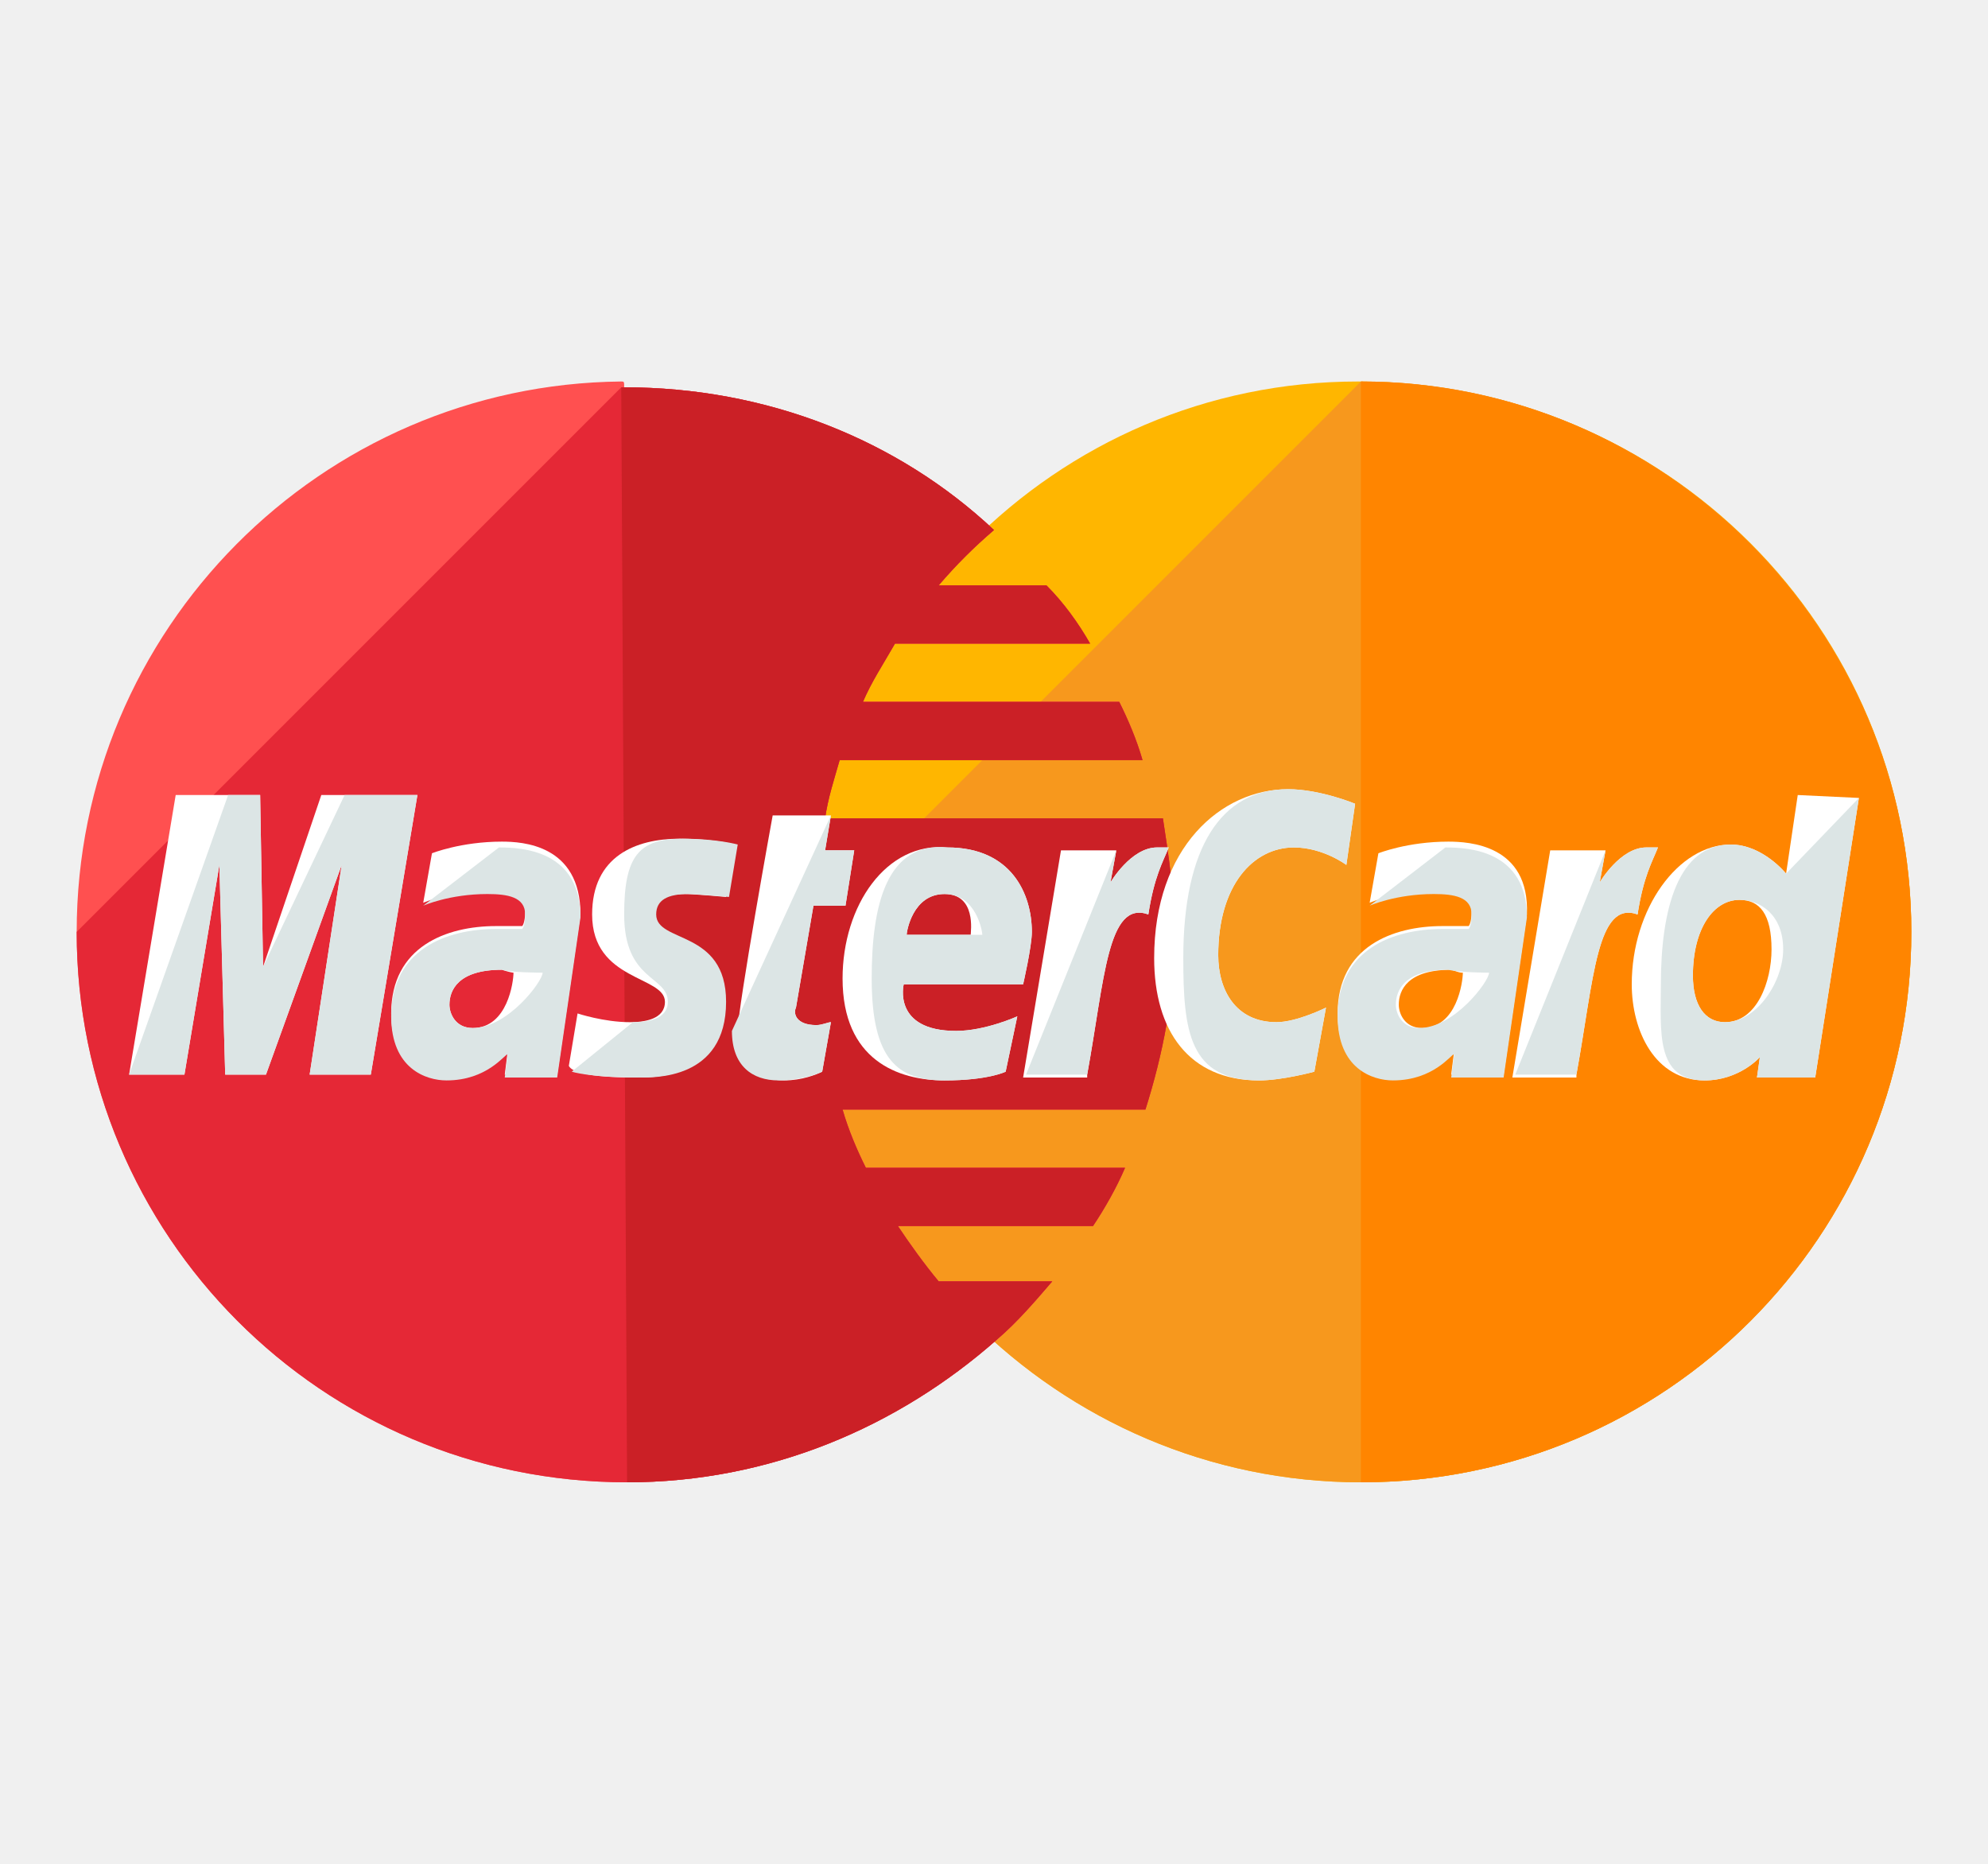
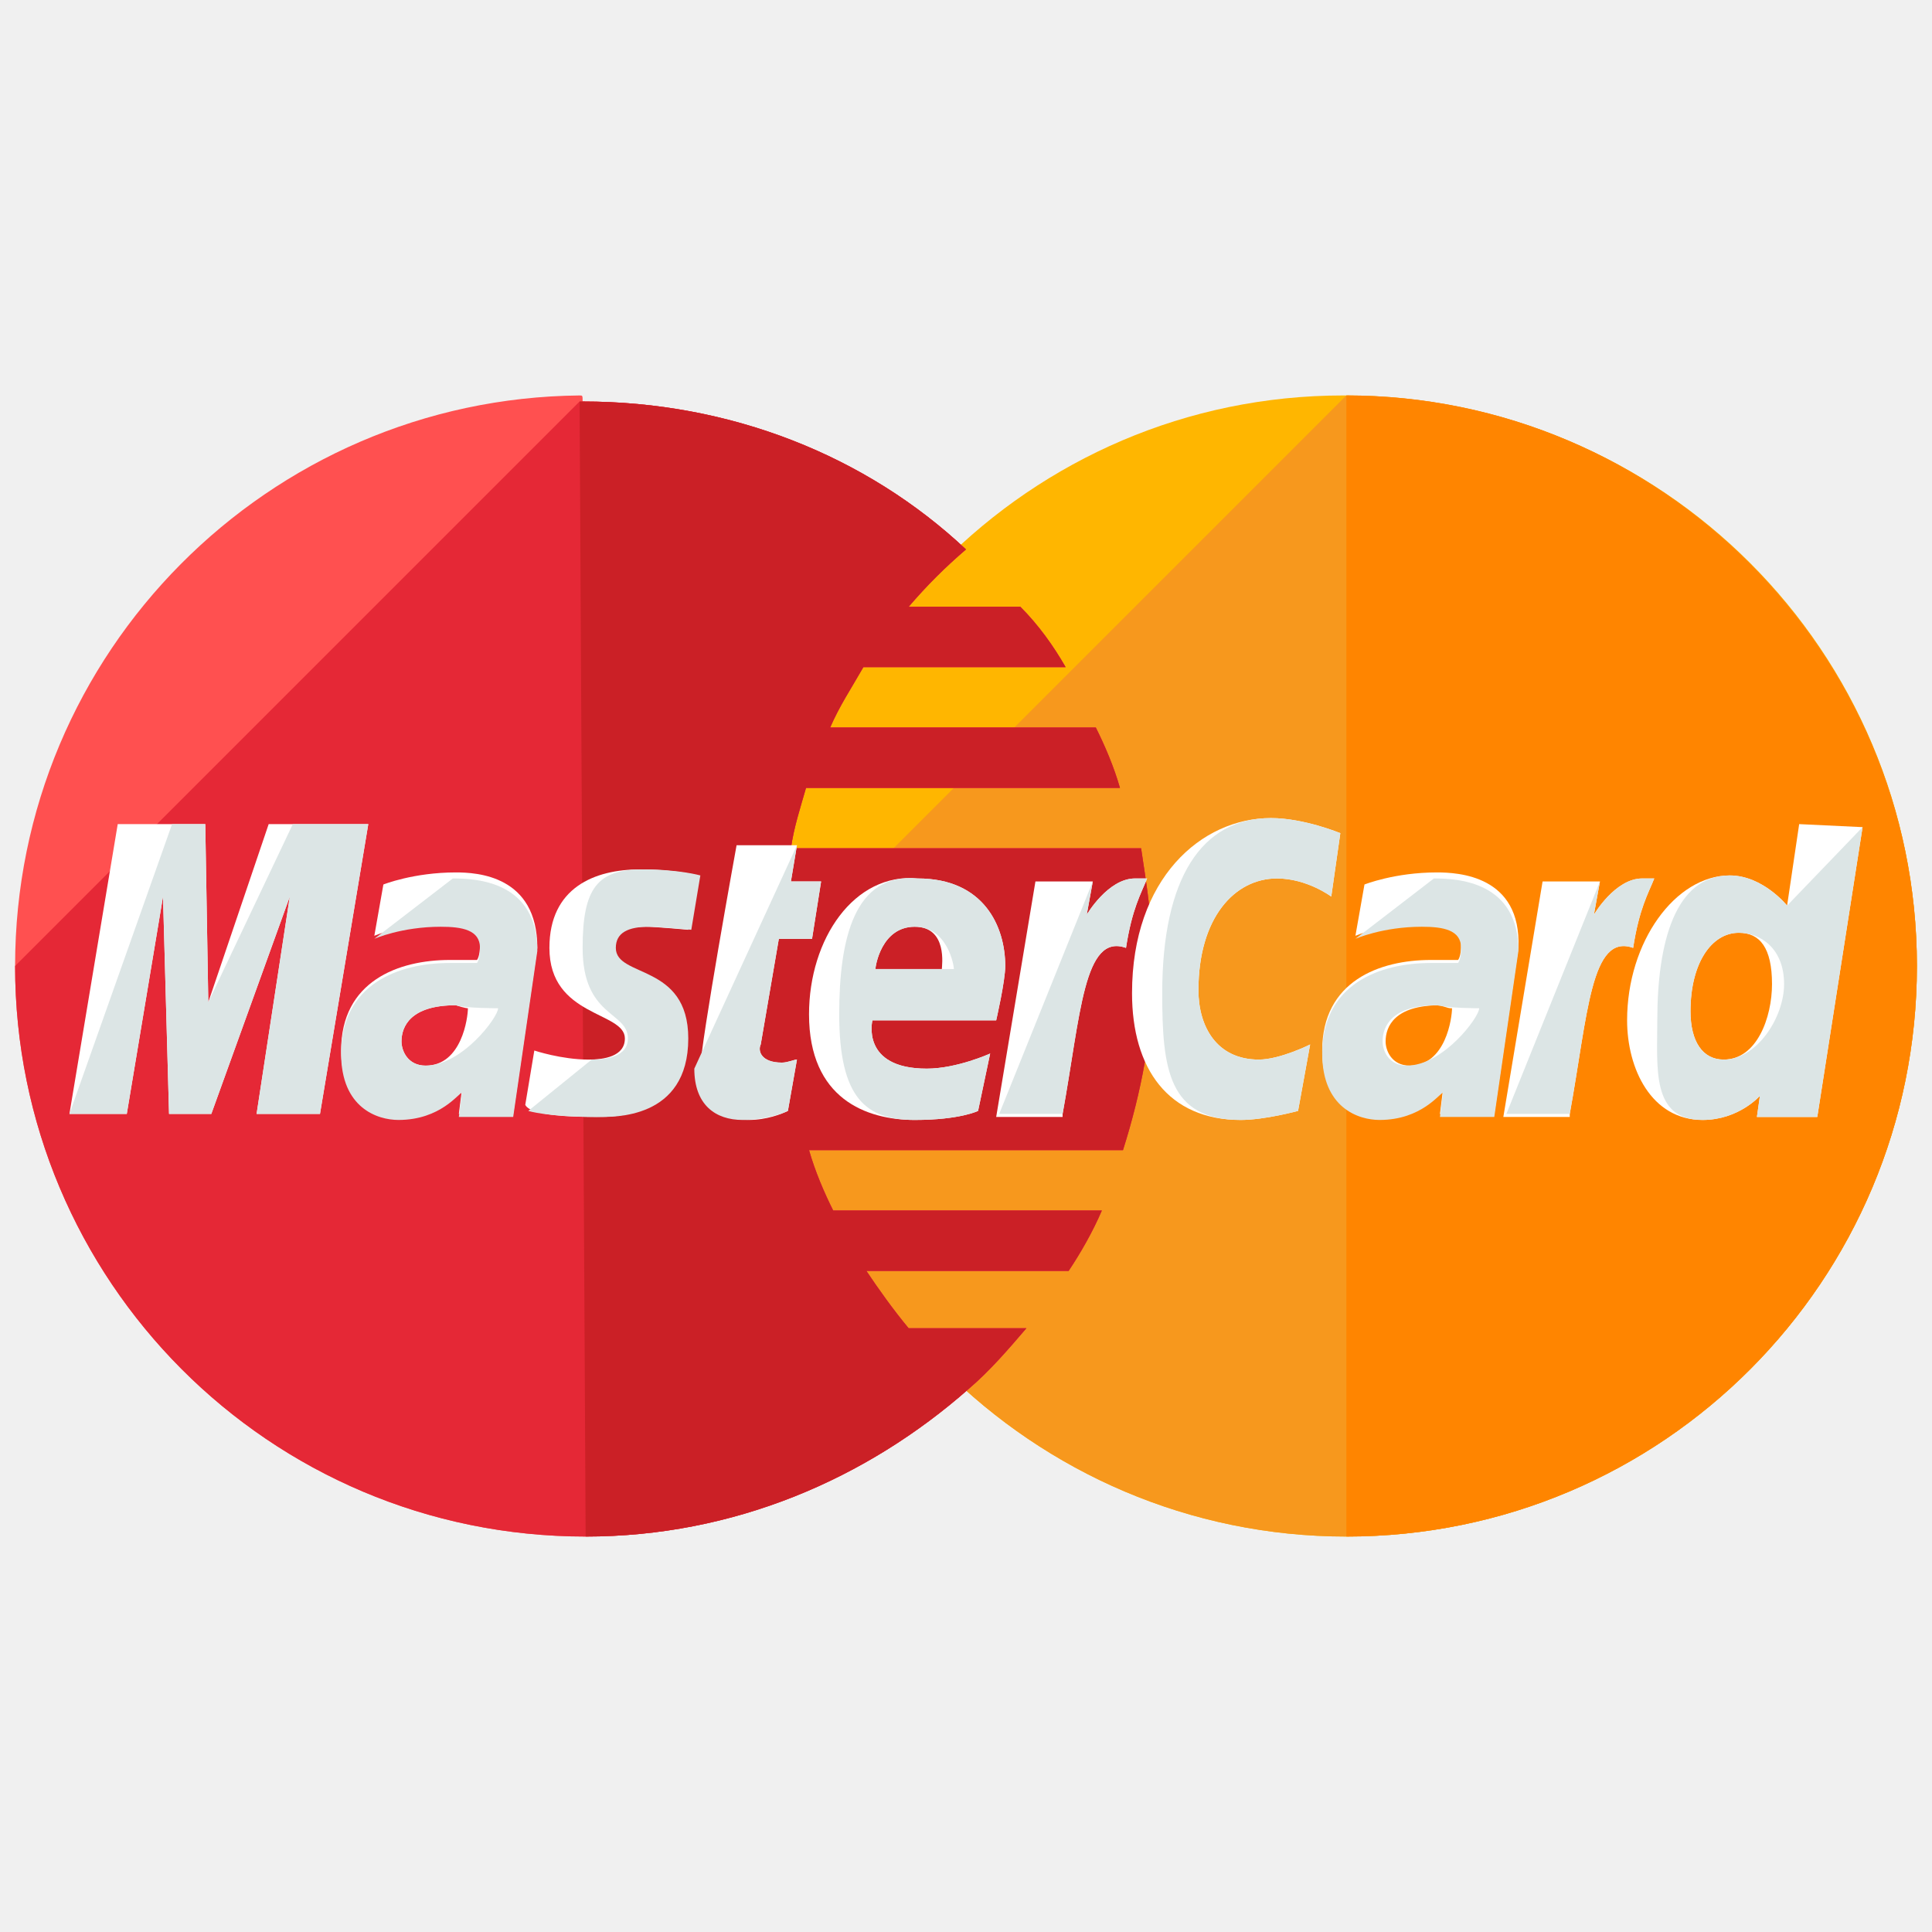
- <svg xmlns="http://www.w3.org/2000/svg" enable-background="new 0 0 64 64" height="60px" id="Layer_1" version="1.1" viewBox="0 0 64 64" width="64px" xml:space="preserve">
+ <svg xmlns="http://www.w3.org/2000/svg" enable-background="new 0 0 64 64" height="45px" id="Layer_1" version="1.1" viewBox="0 0 64 64" width="45px" xml:space="preserve">
  <g>
    <g>
      <g>
        <path d="M63.5,32c0,10.4-8.4,18.9-18.9,18.9c-10.4,0-18.9-8.5-18.9-18.9v0c0-10.4,8.4-18.9,18.8-18.9     C55.1,13.1,63.5,21.6,63.5,32C63.5,32,63.5,32,63.5,32z" fill="#FFB600" />
      </g>
    </g>
    <g>
      <g>
        <path d="M44.6,13.1c10.4,0,18.9,8.5,18.9,18.9c0,0,0,0,0,0c0,10.4-8.4,18.9-18.9,18.9c-10.4,0-18.9-8.5-18.9-18.9     " fill="#F7981D" />
      </g>
    </g>
    <g>
      <g>
        <path d="M44.6,13.1c10.4,0,18.9,8.5,18.9,18.9c0,0,0,0,0,0c0,10.4-8.4,18.9-18.9,18.9" fill="#FF8500" />
      </g>
    </g>
    <g>
      <g>
        <path d="M19.2,13.1C8.9,13.2,0.5,21.6,0.5,32c0,10.4,8.4,18.9,18.9,18.9c4.9,0,9.3-1.9,12.7-4.9l0,0h0     c0.7-0.6,1.3-1.3,1.9-2h-3.9c-0.5-0.6-1-1.3-1.4-1.9h6.7c0.4-0.6,0.8-1.3,1.1-2h-8.9c-0.3-0.6-0.6-1.3-0.8-2h10.4     c0.6-1.9,1-3.9,1-6c0-1.4-0.2-2.7-0.4-4H26.2c0.1-0.7,0.3-1.3,0.5-2h10.4c-0.2-0.7-0.5-1.4-0.8-2h-8.8c0.3-0.7,0.7-1.3,1.1-2h6.7     c-0.4-0.7-0.9-1.4-1.5-2h-3.7c0.6-0.7,1.2-1.3,1.9-1.9c-3.3-3.1-7.8-4.9-12.7-4.9C19.3,13.1,19.3,13.1,19.2,13.1z" fill="#FF5050" />
      </g>
    </g>
    <g>
      <g>
        <path d="M0.5,32c0,10.4,8.4,18.9,18.9,18.9c4.9,0,9.3-1.9,12.7-4.9l0,0h0c0.7-0.6,1.3-1.3,1.9-2h-3.9     c-0.5-0.6-1-1.3-1.4-1.9h6.7c0.4-0.6,0.8-1.3,1.1-2h-8.9c-0.3-0.6-0.6-1.3-0.8-2h10.4c0.6-1.9,1-3.9,1-6c0-1.4-0.2-2.7-0.4-4     H26.2c0.1-0.7,0.3-1.3,0.5-2h10.4c-0.2-0.7-0.5-1.4-0.8-2h-8.8c0.3-0.7,0.7-1.3,1.1-2h6.7c-0.4-0.7-0.9-1.4-1.5-2h-3.7     c0.6-0.7,1.2-1.3,1.9-1.9c-3.3-3.1-7.8-4.9-12.7-4.9c0,0-0.1,0-0.1,0" fill="#E52836" />
      </g>
    </g>
    <g>
      <g>
        <path d="M19.4,50.9c4.9,0,9.3-1.9,12.7-4.9l0,0h0c0.7-0.6,1.3-1.3,1.9-2h-3.9c-0.5-0.6-1-1.3-1.4-1.9h6.7     c0.4-0.6,0.8-1.3,1.1-2h-8.9c-0.3-0.6-0.6-1.3-0.8-2h10.4c0.6-1.9,1-3.9,1-6c0-1.4-0.2-2.7-0.4-4H26.2c0.1-0.7,0.3-1.3,0.5-2     h10.4c-0.2-0.7-0.5-1.4-0.8-2h-8.8c0.3-0.7,0.7-1.3,1.1-2h6.7c-0.4-0.7-0.9-1.4-1.5-2h-3.7c0.6-0.7,1.2-1.3,1.9-1.9     c-3.3-3.1-7.8-4.9-12.7-4.9c0,0-0.1,0-0.1,0" fill="#CB2026" />
      </g>
    </g>
    <g>
      <g>
        <g>
          <path d="M26.1,36.8l0.3-1.7c-0.1,0-0.3,0.1-0.5,0.1c-0.7,0-0.8-0.4-0.7-0.6l0.6-3.5h1.1l0.3-1.9h-1l0.2-1.2h-2      c0,0-1.2,6.6-1.2,7.4c0,1.2,0.7,1.7,1.6,1.7C25.4,37.1,25.9,36.9,26.1,36.8z" fill="#FFFFFF" />
        </g>
      </g>
      <g>
        <g>
          <path d="M26.8,33.6c0,2.8,1.9,3.5,3.5,3.5c1.5,0,2.1-0.3,2.1-0.3l0.4-1.9c0,0-1.1,0.5-2.1,0.5      c-2.2,0-1.8-1.6-1.8-1.6h4.1c0,0,0.3-1.3,0.3-1.8c0-1.3-0.7-2.9-2.9-2.9C28.3,28.9,26.8,31.1,26.8,33.6z M30.3,30.7      c1.1,0,0.9,1.3,0.9,1.4H29C29,32,29.2,30.7,30.3,30.7z" fill="#FFFFFF" />
        </g>
      </g>
      <g>
        <g>
          <path d="M43,36.8l0.4-2.2c0,0-1,0.5-1.7,0.5c-1.4,0-2-1.1-2-2.3c0-2.4,1.2-3.7,2.6-3.7c1,0,1.8,0.6,1.8,0.6      l0.3-2.1c0,0-1.2-0.5-2.3-0.5c-2.3,0-4.6,2-4.6,5.8c0,2.5,1.2,4.2,3.6,4.2C41.9,37.1,43,36.8,43,36.8z" fill="#FFFFFF" />
        </g>
      </g>
      <g>
        <g>
          <path d="M15.1,28.9c-1.4,0-2.4,0.4-2.4,0.4l-0.3,1.7c0,0,0.9-0.4,2.2-0.4c0.7,0,1.3,0.1,1.3,0.7      c0,0.4-0.1,0.5-0.1,0.5s-0.6,0-0.9,0c-1.7,0-3.6,0.7-3.6,3c0,1.8,1.2,2.2,1.9,2.2c1.4,0,2-0.9,2.1-0.9l-0.1,0.8h1.8l0.8-5.5      C17.8,29,15.8,28.9,15.1,28.9z M15.5,33.4c0,0.3-0.2,1.9-1.4,1.9c-0.6,0-0.8-0.5-0.8-0.8c0-0.5,0.3-1.2,1.8-1.2      C15.4,33.4,15.5,33.4,15.5,33.4z" fill="#FFFFFF" />
        </g>
      </g>
      <g>
        <g>
          <path d="M19.7,37c0.5,0,3,0.1,3-2.6c0-2.5-2.4-2-2.4-3c0-0.5,0.4-0.7,1.1-0.7c0.3,0,1.4,0.1,1.4,0.1l0.3-1.8      c0,0-0.7-0.2-1.9-0.2c-1.5,0-3,0.6-3,2.6c0,2.3,2.5,2.1,2.5,3c0,0.6-0.7,0.7-1.2,0.7c-0.9,0-1.8-0.3-1.8-0.3l-0.3,1.8      C17.5,36.8,18,37,19.7,37z" fill="#FFFFFF" />
        </g>
      </g>
      <g>
        <g>
          <path d="M59.6,27.3L59.2,30c0,0-0.8-1-1.9-1c-1.8,0-3.4,2.2-3.4,4.8c0,1.6,0.8,3.3,2.5,3.3      c1.2,0,1.9-0.8,1.9-0.8l-0.1,0.7h2l1.5-9.6L59.6,27.3z M58.7,32.6c0,1.1-0.5,2.5-1.6,2.5c-0.7,0-1.1-0.6-1.1-1.6      c0-1.6,0.7-2.6,1.6-2.6C58.3,30.9,58.7,31.4,58.7,32.6z" fill="#FFFFFF" />
        </g>
      </g>
      <g>
        <g>
          <path d="M4.2,36.9l1.2-7.2l0.2,7.2H7l2.6-7.2l-1.1,7.2h2.1l1.6-9.6H8.9l-2,5.9l-0.1-5.9H3.9l-1.6,9.6H4.2z" fill="#FFFFFF" />
        </g>
      </g>
      <g>
        <g>
          <path d="M35.2,36.9c0.6-3.3,0.7-6,2.1-5.5c0.2-1.3,0.5-1.8,0.7-2.3c0,0-0.1,0-0.4,0c-0.9,0-1.6,1.2-1.6,1.2      l0.2-1.1h-1.9l-1.3,7.8H35.2z" fill="#FFFFFF" />
        </g>
      </g>
      <g>
        <g>
          <path d="M47.6,28.9c-1.4,0-2.4,0.4-2.4,0.4l-0.3,1.7c0,0,0.9-0.4,2.2-0.4c0.7,0,1.3,0.1,1.3,0.7      c0,0.4-0.1,0.5-0.1,0.5s-0.6,0-0.9,0c-1.7,0-3.6,0.7-3.6,3c0,1.8,1.2,2.2,1.9,2.2c1.4,0,2-0.9,2.1-0.9l-0.1,0.8h1.8l0.8-5.5      C50.4,29,48.3,28.9,47.6,28.9z M48.1,33.4c0,0.3-0.2,1.9-1.4,1.9c-0.6,0-0.8-0.5-0.8-0.8c0-0.5,0.3-1.2,1.8-1.2      C48,33.4,48,33.4,48.1,33.4z" fill="#FFFFFF" />
        </g>
      </g>
      <g>
        <g>
          <path d="M52,36.9c0.6-3.3,0.7-6,2.1-5.5c0.2-1.3,0.5-1.8,0.7-2.3c0,0-0.1,0-0.4,0c-0.9,0-1.6,1.2-1.6,1.2      l0.2-1.1h-1.9l-1.3,7.8H52z" fill="#FFFFFF" />
        </g>
      </g>
    </g>
    <g>
      <g>
        <g>
          <path d="M23,35.4c0,1.2,0.7,1.7,1.6,1.7c0.7,0,1.3-0.2,1.5-0.3l0.3-1.7c-0.1,0-0.3,0.1-0.5,0.1      c-0.7,0-0.8-0.4-0.7-0.6l0.6-3.5h1.1l0.3-1.9h-1l0.2-1.2" fill="#DCE5E5" />
        </g>
      </g>
      <g>
        <g>
          <path d="M27.8,33.6c0,2.8,0.9,3.5,2.5,3.5c1.5,0,2.1-0.3,2.1-0.3l0.4-1.9c0,0-1.1,0.5-2.1,0.5      c-2.2,0-1.8-1.6-1.8-1.6h4.1c0,0,0.3-1.3,0.3-1.8c0-1.3-0.7-2.9-2.9-2.9C28.3,28.9,27.8,31.1,27.8,33.6z M30.3,30.7      c1.1,0,1.3,1.3,1.3,1.4H29C29,32,29.2,30.7,30.3,30.7z" fill="#DCE5E5" />
        </g>
      </g>
      <g>
        <g>
          <path d="M43,36.8l0.4-2.2c0,0-1,0.5-1.7,0.5c-1.4,0-2-1.1-2-2.3c0-2.4,1.2-3.7,2.6-3.7c1,0,1.8,0.6,1.8,0.6      l0.3-2.1c0,0-1.2-0.5-2.3-0.5c-2.3,0-3.6,2-3.6,5.8c0,2.5,0.2,4.2,2.6,4.2C41.9,37.1,43,36.8,43,36.8z" fill="#DCE5E5" />
        </g>
      </g>
      <g>
        <g>
          <path d="M12.4,31.1c0,0,0.9-0.4,2.2-0.4c0.7,0,1.3,0.1,1.3,0.7c0,0.4-0.1,0.5-0.1,0.5s-0.6,0-0.9,0      c-1.7,0-3.6,0.7-3.6,3c0,1.8,1.2,2.2,1.9,2.2c1.4,0,2-0.9,2.1-0.9l-0.1,0.8h1.8l0.8-5.5c0-2.3-2-2.4-2.8-2.4 M16.5,33.4      c0,0.3-1.2,1.9-2.4,1.9c-0.6,0-0.8-0.5-0.8-0.8c0-0.5,0.3-1.2,1.8-1.2C15.4,33.4,16.5,33.4,16.5,33.4z" fill="#DCE5E5" />
        </g>
      </g>
      <g>
        <g>
          <path d="M17.5,36.8c0,0,0.6,0.2,2.3,0.2c0.5,0,3,0.1,3-2.6c0-2.5-2.4-2-2.4-3c0-0.5,0.4-0.7,1.1-0.7      c0.3,0,1.4,0.1,1.4,0.1l0.3-1.8c0,0-0.7-0.2-1.9-0.2c-1.5,0-2,0.6-2,2.6c0,2.3,1.5,2.1,1.5,3c0,0.6-0.7,0.7-1.2,0.7" fill="#DCE5E5" />
        </g>
      </g>
      <g>
        <g>
          <path d="M59.2,30c0,0-0.8-1-1.9-1c-1.8,0-2.4,2.2-2.4,4.8c0,1.6-0.2,3.3,1.5,3.3c1.2,0,1.9-0.8,1.9-0.8l-0.1,0.7      h2l1.5-9.6 M59.1,32.6c0,1.1-0.9,2.5-2,2.5c-0.7,0-1.1-0.6-1.1-1.6c0-1.6,0.7-2.6,1.6-2.6C58.3,30.9,59.1,31.4,59.1,32.6z" fill="#DCE5E5" />
        </g>
      </g>
      <g>
        <g>
          <path d="M4.2,36.9l1.2-7.2l0.2,7.2H7l2.6-7.2l-1.1,7.2h2.1l1.6-9.6H9.7l-2.8,5.9l-0.1-5.9H5.7l-3.4,9.6H4.2z" fill="#DCE5E5" />
        </g>
      </g>
      <g>
        <g>
          <path d="M33.1,36.9h2.1c0.6-3.3,0.7-6,2.1-5.5c0.2-1.3,0.5-1.8,0.7-2.3c0,0-0.1,0-0.4,0c-0.9,0-1.6,1.2-1.6,1.2      l0.2-1.1" fill="#DCE5E5" />
        </g>
      </g>
      <g>
        <g>
          <path d="M44.9,31.1c0,0,0.9-0.4,2.2-0.4c0.7,0,1.3,0.1,1.3,0.7c0,0.4-0.1,0.5-0.1,0.5s-0.6,0-0.9,0      c-1.7,0-3.6,0.7-3.6,3c0,1.8,1.2,2.2,1.9,2.2c1.4,0,2-0.9,2.1-0.9l-0.1,0.8h1.8l0.8-5.5c0-2.3-2-2.4-2.8-2.4 M49,33.4      c0,0.3-1.2,1.9-2.4,1.9c-0.6,0-0.8-0.5-0.8-0.8c0-0.5,0.3-1.2,1.8-1.2C48,33.4,49,33.4,49,33.4z" fill="#DCE5E5" />
        </g>
      </g>
      <g>
        <g>
          <path d="M49.9,36.9H52c0.6-3.3,0.7-6,2.1-5.5c0.2-1.3,0.5-1.8,0.7-2.3c0,0-0.1,0-0.4,0c-0.9,0-1.6,1.2-1.6,1.2      l0.2-1.1" fill="#DCE5E5" />
        </g>
      </g>
    </g>
  </g>
</svg>
